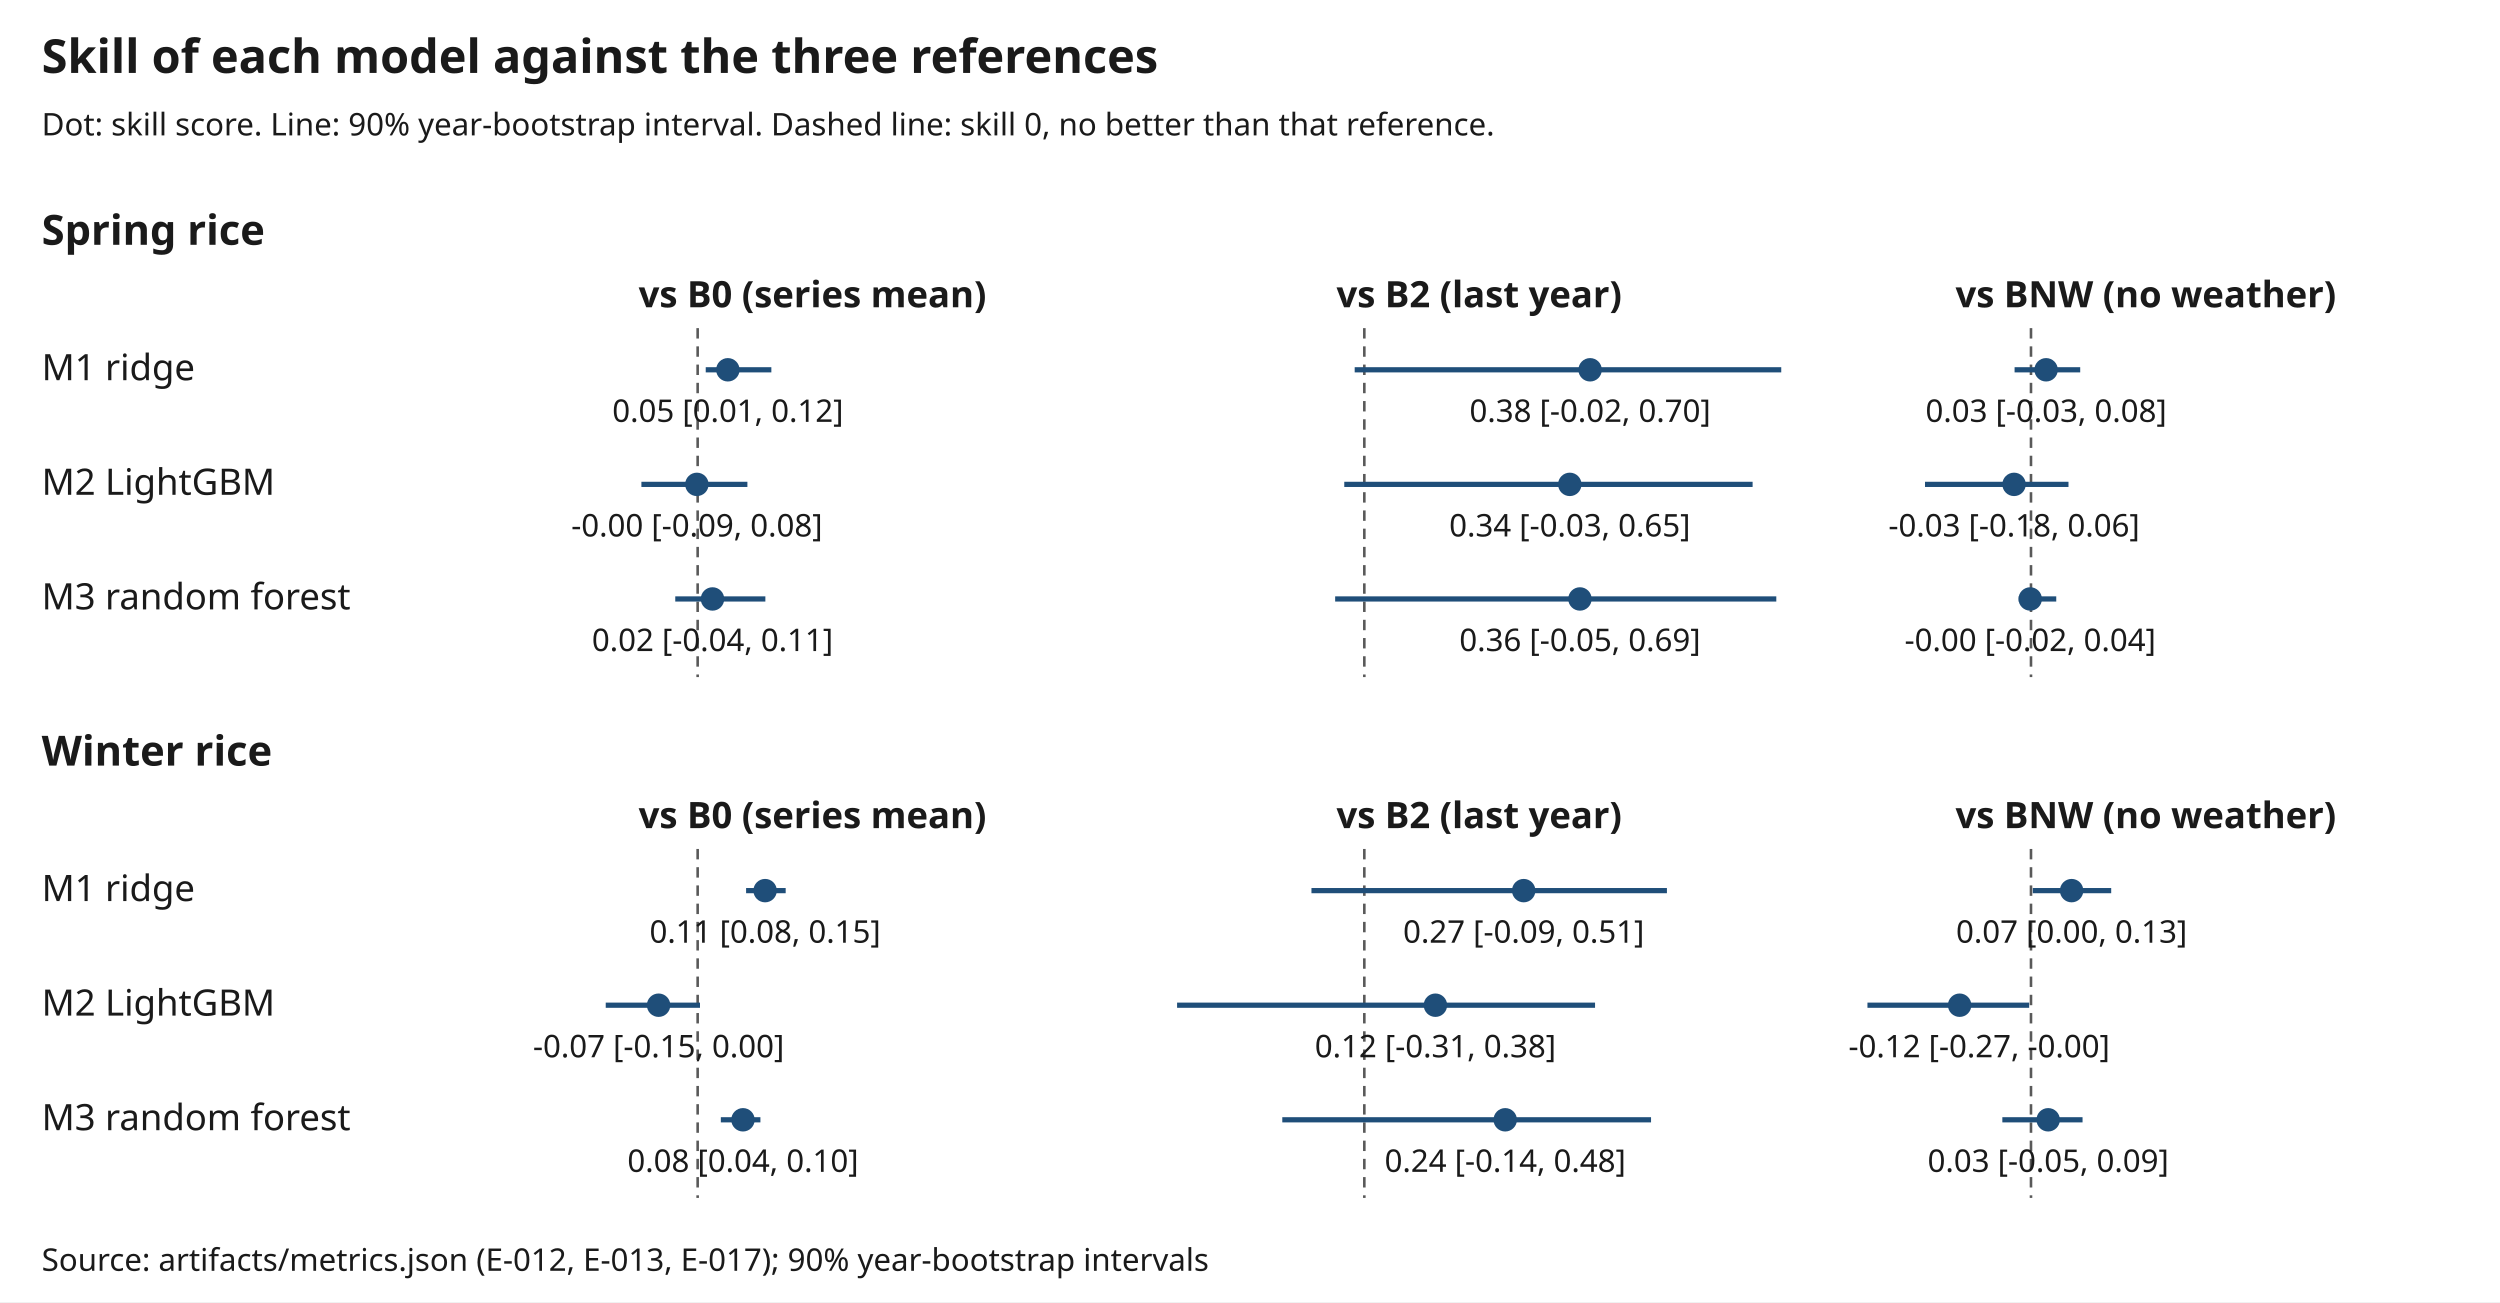
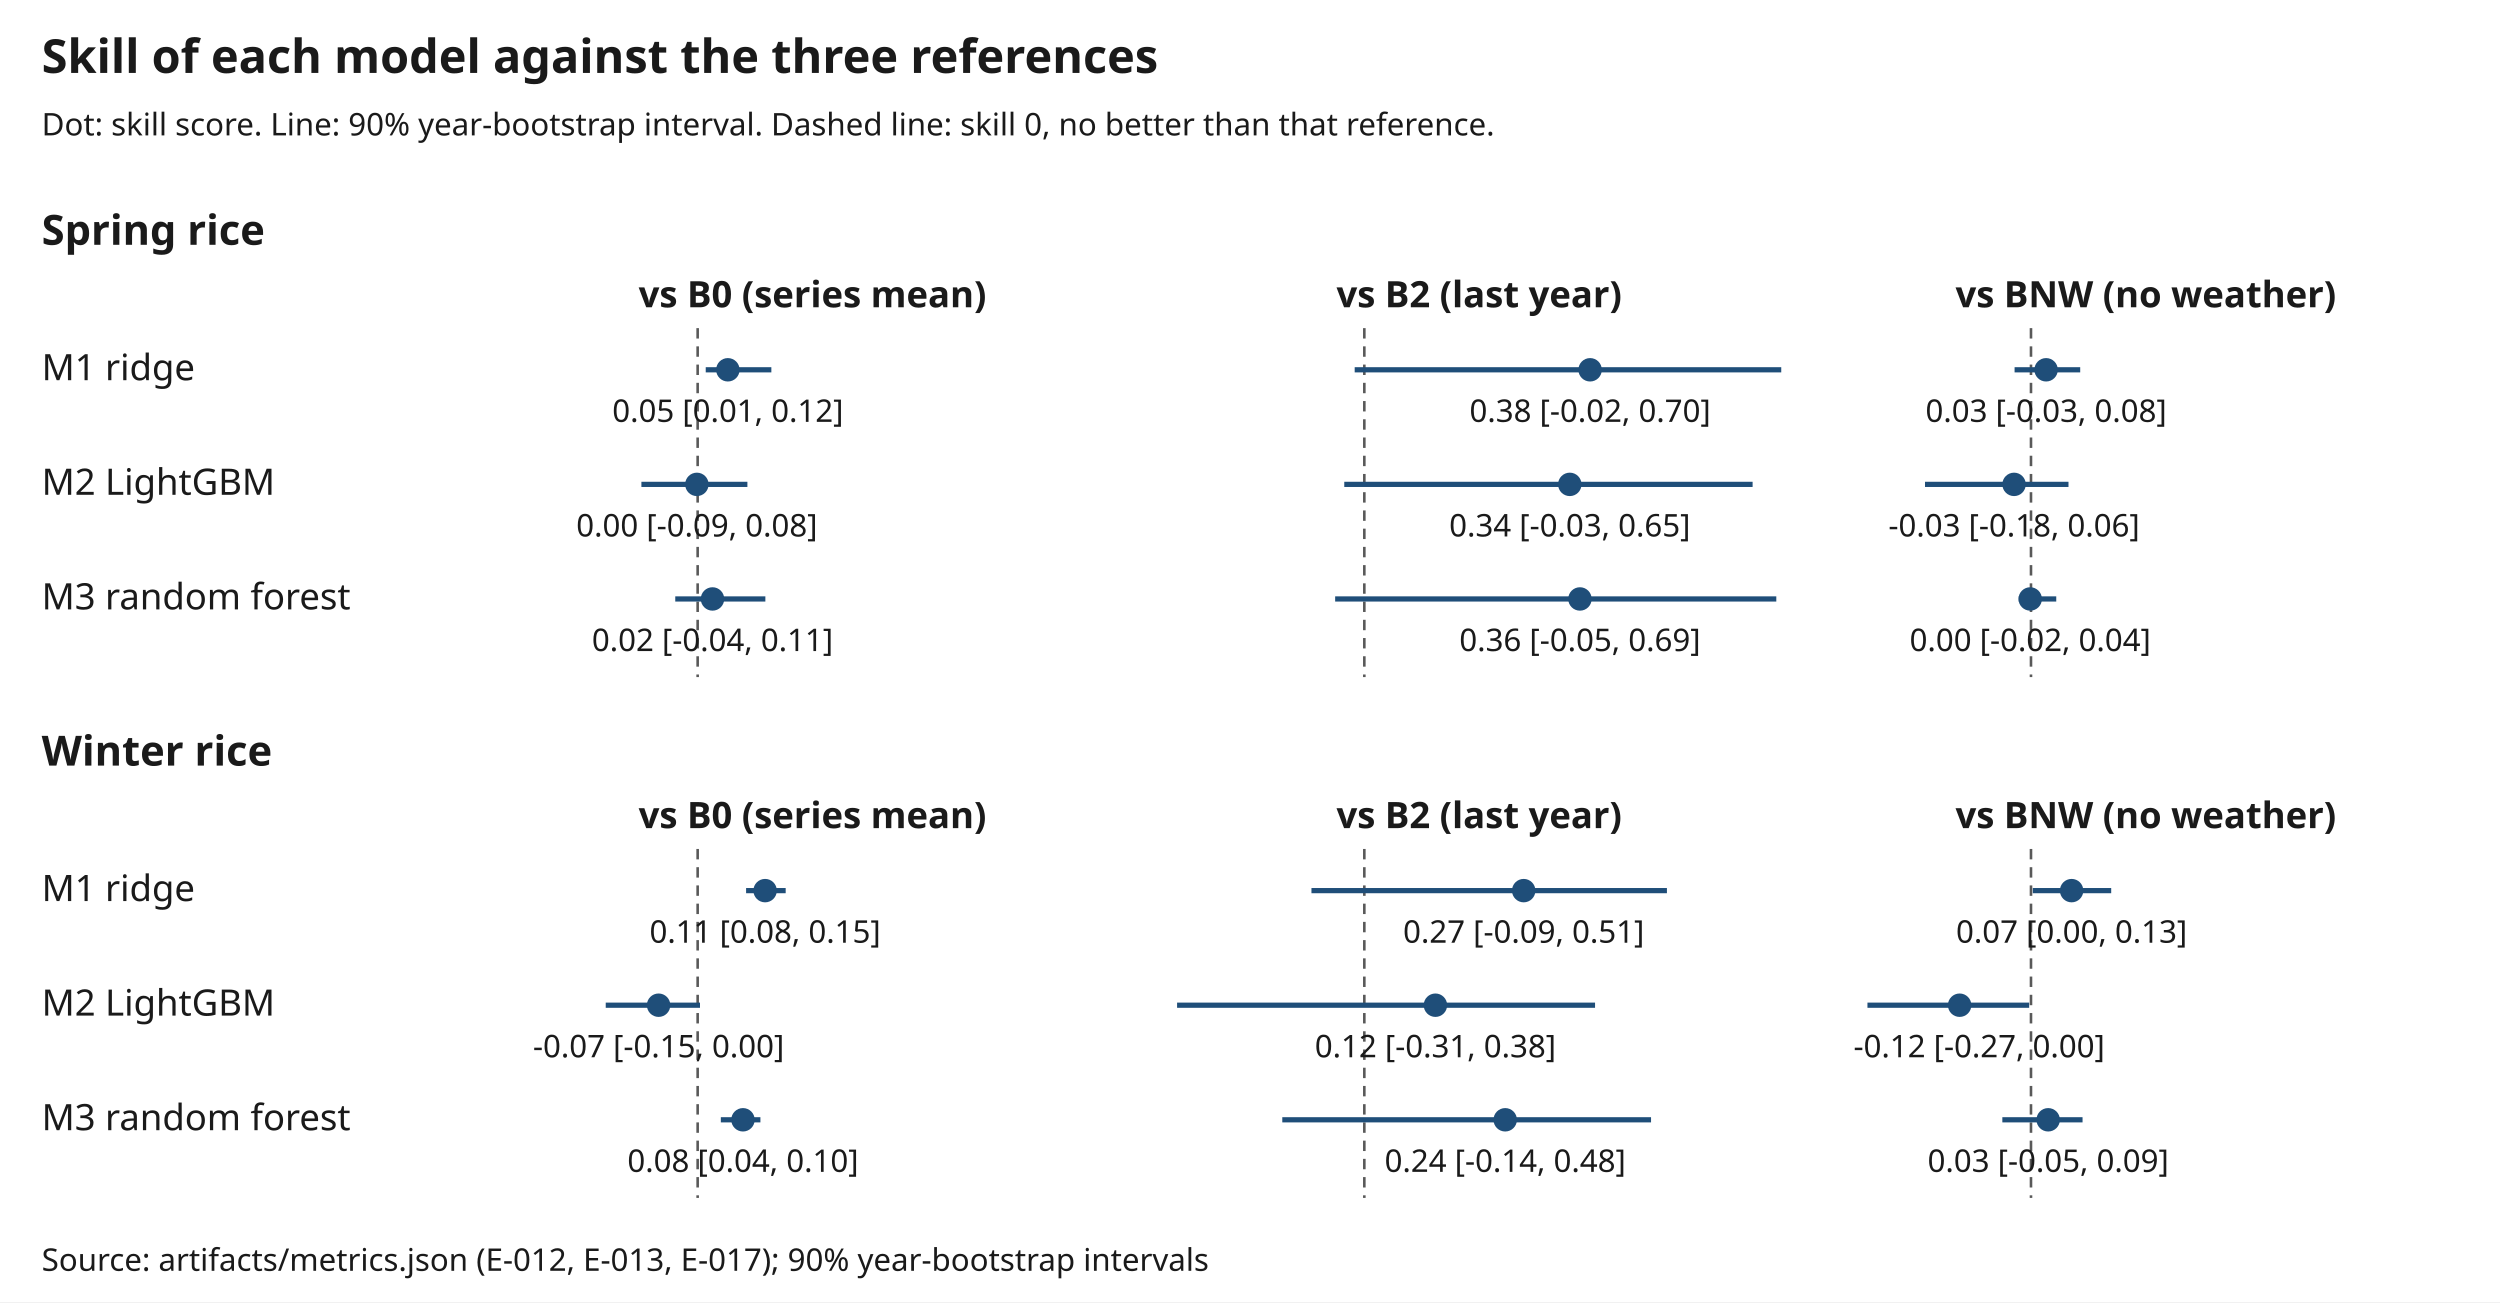
<svg xmlns="http://www.w3.org/2000/svg" width="960" height="500" viewBox="0 0 960 500" role="img" aria-labelledby="results-chart-title results-chart-desc" font-family="sans-serif" font-size="14" fill="#1a1a1a">
  <rect width="960" height="500" fill="#ffffff" />
  <text x="16.0" y="28.0" font-size="18" font-weight="bold">Skill of each model against the three references</text>
  <text x="16.0" y="52.0" font-size="12">Dot: skill score. Line: 90% year-bootstrap interval. Dashed line: skill 0, no better than that reference.</text>
  <text x="16.0" y="94.0" font-size="16" font-weight="bold">Spring rice</text>
  <text x="312.0" y="118.0" text-anchor="middle" font-weight="bold">vs B0 (series mean)</text>
  <line x1="267.9" y1="126.0" x2="267.9" y2="260.0" stroke="#595959" stroke-dasharray="4 3" />
  <text x="568.0" y="118.0" text-anchor="middle" font-weight="bold">vs B2 (last year)</text>
  <line x1="523.9" y1="126.0" x2="523.9" y2="260.0" stroke="#595959" stroke-dasharray="4 3" />
  <text x="824.0" y="118.0" text-anchor="middle" font-weight="bold">vs BNW (no weather)</text>
  <line x1="779.9" y1="126.0" x2="779.9" y2="260.0" stroke="#595959" stroke-dasharray="4 3" />
  <text x="16.0" y="146.0">M1 ridge</text>
  <g data-season="spring" data-model="m1_ridge" data-reference="b0">
    <line x1="271.0" y1="142.0" x2="296.2" y2="142.0" stroke="#1f4e79" stroke-width="2" />
    <circle cx="279.5" cy="142.0" r="4.5" fill="#1f4e79" />
    <text x="279.5" y="162.0" font-size="12" text-anchor="middle">0.05 [0.01, 0.12]</text>
  </g>
  <g data-season="spring" data-model="m1_ridge" data-reference="b2">
    <line x1="520.2" y1="142.0" x2="684.0" y2="142.0" stroke="#1f4e79" stroke-width="2" />
    <circle cx="610.6" cy="142.0" r="4.5" fill="#1f4e79" />
    <text x="610.6" y="162.0" font-size="12" text-anchor="middle">0.38 [-0.02, 0.70]</text>
  </g>
  <g data-season="spring" data-model="m1_ridge" data-reference="bnw">
    <line x1="773.6" y1="142.0" x2="798.8" y2="142.0" stroke="#1f4e79" stroke-width="2" />
    <circle cx="785.7" cy="142.0" r="4.5" fill="#1f4e79" />
    <text x="785.7" y="162.0" font-size="12" text-anchor="middle">0.03 [-0.03, 0.08]</text>
  </g>
  <text x="16.0" y="190.0">M2 LightGBM</text>
  <g data-season="spring" data-model="m2_lgbm" data-reference="b0">
    <line x1="246.3" y1="186.0" x2="287.0" y2="186.0" stroke="#1f4e79" stroke-width="2" />
    <circle cx="267.6" cy="186.0" r="4.5" fill="#1f4e79" />
-     <text x="267.6" y="206.0" font-size="12" text-anchor="middle">-0.00 [-0.09, 0.08]</text>
+     <text x="267.6" y="206.0" font-size="12" text-anchor="middle">0.00 [-0.09, 0.08]</text>
  </g>
  <g data-season="spring" data-model="m2_lgbm" data-reference="b2">
    <line x1="516.2" y1="186.0" x2="673.0" y2="186.0" stroke="#1f4e79" stroke-width="2" />
    <circle cx="602.8" cy="186.0" r="4.5" fill="#1f4e79" />
    <text x="602.8" y="206.0" font-size="12" text-anchor="middle">0.34 [-0.03, 0.65]</text>
  </g>
  <g data-season="spring" data-model="m2_lgbm" data-reference="bnw">
    <line x1="739.2" y1="186.0" x2="794.3" y2="186.0" stroke="#1f4e79" stroke-width="2" />
    <circle cx="773.4" cy="186.0" r="4.5" fill="#1f4e79" />
    <text x="773.4" y="206.0" font-size="12" text-anchor="middle">-0.03 [-0.18, 0.06]</text>
  </g>
  <text x="16.0" y="234.0">M3 random forest</text>
  <g data-season="spring" data-model="m3_rf" data-reference="b0">
    <line x1="259.3" y1="230.0" x2="293.9" y2="230.0" stroke="#1f4e79" stroke-width="2" />
    <circle cx="273.6" cy="230.0" r="4.5" fill="#1f4e79" />
    <text x="273.6" y="250.0" font-size="12" text-anchor="middle">0.02 [-0.04, 0.11]</text>
  </g>
  <g data-season="spring" data-model="m3_rf" data-reference="b2">
    <line x1="512.7" y1="230.0" x2="682.1" y2="230.0" stroke="#1f4e79" stroke-width="2" />
    <circle cx="606.7" cy="230.0" r="4.5" fill="#1f4e79" />
    <text x="606.7" y="250.0" font-size="12" text-anchor="middle">0.36 [-0.05, 0.69]</text>
  </g>
  <g data-season="spring" data-model="m3_rf" data-reference="bnw">
    <line x1="775.2" y1="230.0" x2="789.6" y2="230.0" stroke="#1f4e79" stroke-width="2" />
    <circle cx="779.6" cy="230.0" r="4.5" fill="#1f4e79" />
-     <text x="779.6" y="250.0" font-size="12" text-anchor="middle">-0.00 [-0.02, 0.04]</text>
+     <text x="779.6" y="250.0" font-size="12" text-anchor="middle">0.00 [-0.02, 0.04]</text>
  </g>
  <text x="16.0" y="294.0" font-size="16" font-weight="bold">Winter rice</text>
  <text x="312.0" y="318.0" text-anchor="middle" font-weight="bold">vs B0 (series mean)</text>
  <line x1="267.9" y1="326.0" x2="267.9" y2="460.0" stroke="#595959" stroke-dasharray="4 3" />
  <text x="568.0" y="318.0" text-anchor="middle" font-weight="bold">vs B2 (last year)</text>
  <line x1="523.9" y1="326.0" x2="523.9" y2="460.0" stroke="#595959" stroke-dasharray="4 3" />
  <text x="824.0" y="318.0" text-anchor="middle" font-weight="bold">vs BNW (no weather)</text>
  <line x1="779.9" y1="326.0" x2="779.9" y2="460.0" stroke="#595959" stroke-dasharray="4 3" />
  <text x="16.0" y="346.0">M1 ridge</text>
  <g data-season="winter" data-model="m1_ridge" data-reference="b0">
    <line x1="286.5" y1="342.0" x2="301.7" y2="342.0" stroke="#1f4e79" stroke-width="2" />
    <circle cx="293.8" cy="342.0" r="4.5" fill="#1f4e79" />
    <text x="293.8" y="362.0" font-size="12" text-anchor="middle">0.11 [0.08, 0.15]</text>
  </g>
  <g data-season="winter" data-model="m1_ridge" data-reference="b2">
    <line x1="503.6" y1="342.0" x2="640.1" y2="342.0" stroke="#1f4e79" stroke-width="2" />
    <circle cx="585.1" cy="342.0" r="4.5" fill="#1f4e79" />
    <text x="585.1" y="362.0" font-size="12" text-anchor="middle">0.27 [-0.09, 0.51]</text>
  </g>
  <g data-season="winter" data-model="m1_ridge" data-reference="bnw">
    <line x1="780.6" y1="342.0" x2="810.7" y2="342.0" stroke="#1f4e79" stroke-width="2" />
    <circle cx="795.5" cy="342.0" r="4.5" fill="#1f4e79" />
    <text x="795.5" y="362.0" font-size="12" text-anchor="middle">0.07 [0.00, 0.13]</text>
  </g>
  <text x="16.0" y="390.0">M2 LightGBM</text>
  <g data-season="winter" data-model="m2_lgbm" data-reference="b0">
    <line x1="232.6" y1="386.0" x2="268.8" y2="386.0" stroke="#1f4e79" stroke-width="2" />
    <circle cx="252.9" cy="386.0" r="4.5" fill="#1f4e79" />
    <text x="252.9" y="406.0" font-size="12" text-anchor="middle">-0.07 [-0.15, 0.00]</text>
  </g>
  <g data-season="winter" data-model="m2_lgbm" data-reference="b2">
    <line x1="452.0" y1="386.0" x2="612.5" y2="386.0" stroke="#1f4e79" stroke-width="2" />
    <circle cx="551.2" cy="386.0" r="4.5" fill="#1f4e79" />
    <text x="551.2" y="406.0" font-size="12" text-anchor="middle">0.12 [-0.31, 0.38]</text>
  </g>
  <g data-season="winter" data-model="m2_lgbm" data-reference="bnw">
    <line x1="717.1" y1="386.0" x2="779.2" y2="386.0" stroke="#1f4e79" stroke-width="2" />
    <circle cx="752.5" cy="386.0" r="4.5" fill="#1f4e79" />
-     <text x="760.0" y="406.0" font-size="12" text-anchor="middle">-0.12 [-0.27, -0.00]</text>
+     <text x="760.0" y="406.0" font-size="12" text-anchor="middle">-0.12 [-0.27, 0.00]</text>
  </g>
  <text x="16.0" y="434.0">M3 random forest</text>
  <g data-season="winter" data-model="m3_rf" data-reference="b0">
    <line x1="276.8" y1="430.0" x2="292.0" y2="430.0" stroke="#1f4e79" stroke-width="2" />
    <circle cx="285.3" cy="430.0" r="4.5" fill="#1f4e79" />
    <text x="285.3" y="450.0" font-size="12" text-anchor="middle">0.08 [0.04, 0.10]</text>
  </g>
  <g data-season="winter" data-model="m3_rf" data-reference="b2">
    <line x1="492.4" y1="430.0" x2="634.0" y2="430.0" stroke="#1f4e79" stroke-width="2" />
    <circle cx="578.0" cy="430.0" r="4.5" fill="#1f4e79" />
    <text x="578.0" y="450.0" font-size="12" text-anchor="middle">0.24 [-0.14, 0.48]</text>
  </g>
  <g data-season="winter" data-model="m3_rf" data-reference="bnw">
    <line x1="768.9" y1="430.0" x2="799.7" y2="430.0" stroke="#1f4e79" stroke-width="2" />
    <circle cx="786.5" cy="430.0" r="4.5" fill="#1f4e79" />
    <text x="786.5" y="450.0" font-size="12" text-anchor="middle">0.03 [-0.05, 0.09]</text>
  </g>
  <text x="16.0" y="488.0" font-size="12">Source: artifacts/metrics.json (E-012, E-013, E-017); 90% year-bootstrap intervals</text>
</svg>
